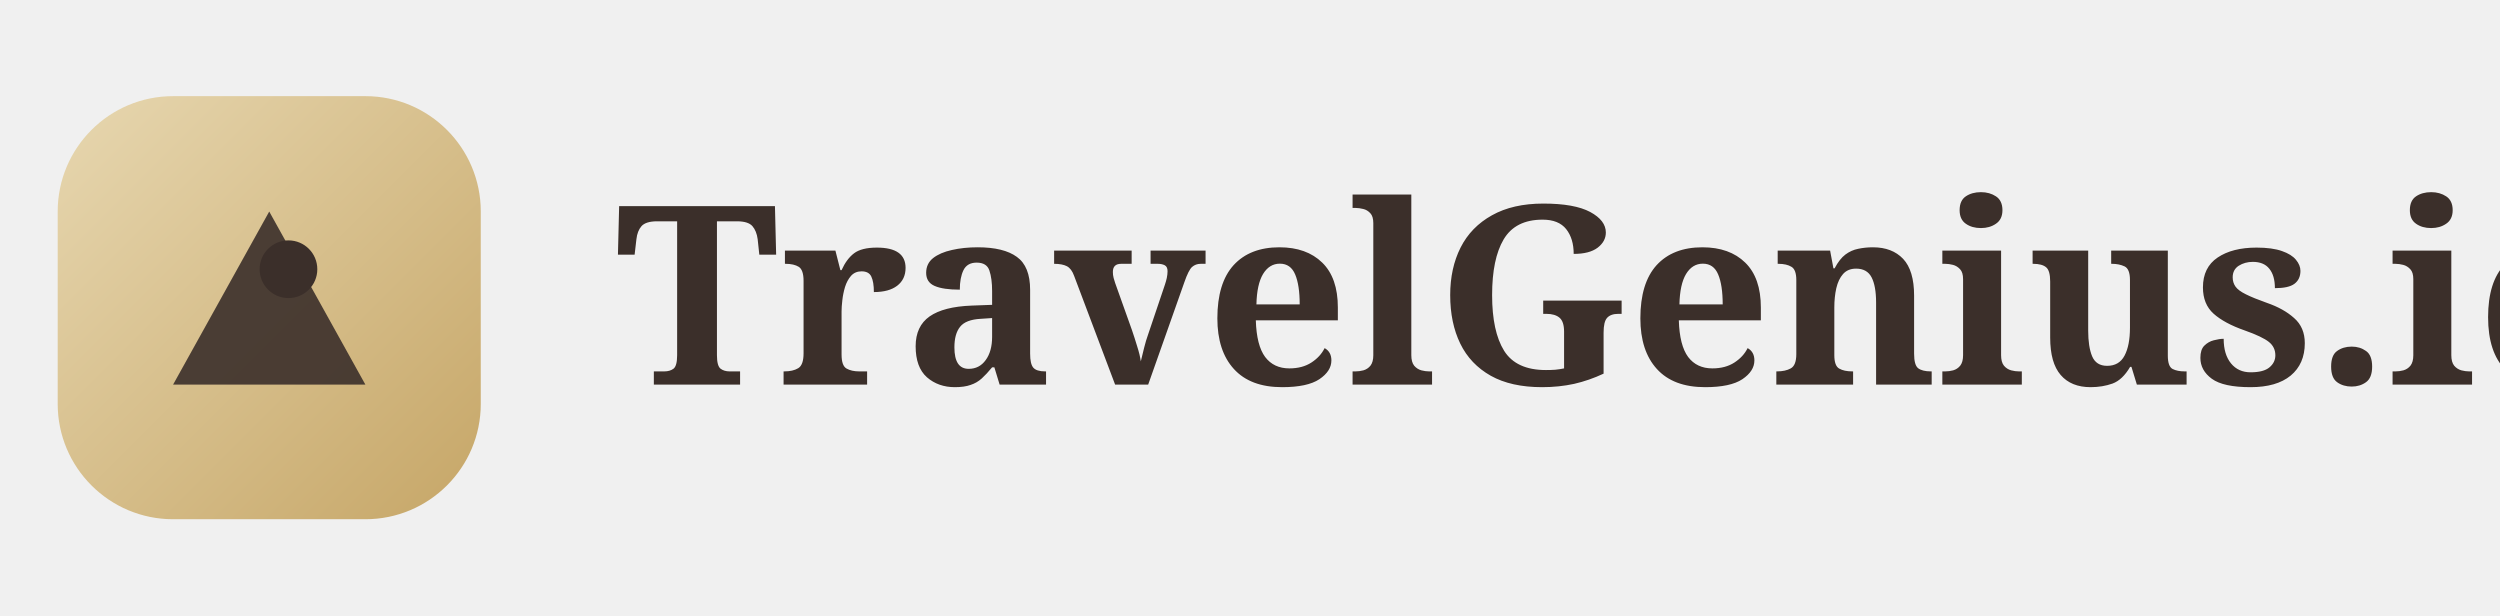
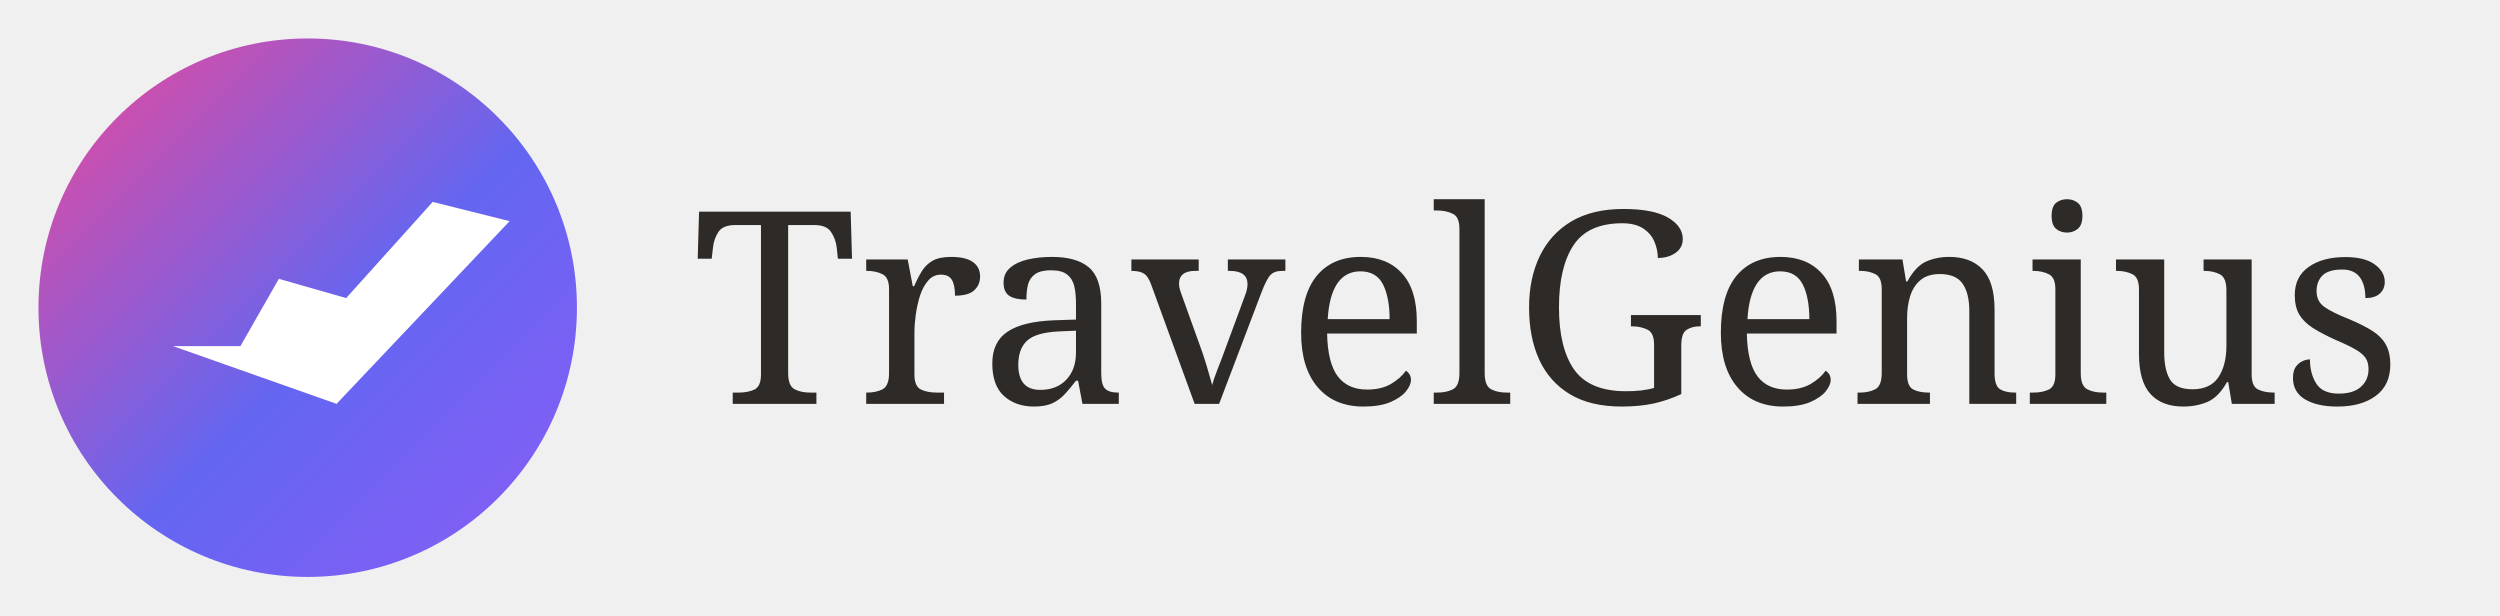
- <svg xmlns="http://www.w3.org/2000/svg" width="260" height="64" viewBox="0 0 260 64">
+ <svg xmlns="http://www.w3.org/2000/svg" viewBox="0 0 260 64" aria-label="TravelGenius">
  <defs>
-     <linearGradient id="g" x1="0" y1="0" x2="1" y2="1">
-       <stop offset="0%" stop-color="#E7D7B0" />
-       <stop offset="100%" stop-color="#C6A667" />
+     <linearGradient id="g" x1="0" x2="1" y1="0" y2="1">
+       <stop offset="0" stop-color="#EC4899" />
+       <stop offset="0.55" stop-color="#6366F1" />
+       <stop offset="1" stop-color="#8B5CF6" />
    </linearGradient>
  </defs>
-   <rect x="6" y="10" width="44" height="44" rx="12" fill="url(#g)" />
-   <path d="M18 40 L28 22 L38 40 Z" fill="#3B2F2A" opacity="0.9" />
-   <circle cx="30" cy="28" r="3" fill="#3B2F2A" />
-   <text x="64" y="40" font-family="Playfair Display, serif" font-size="26" fill="#3B2F2A" font-weight="700">TravelGenius.io</text>
+   <g>
+     <circle cx="32" cy="32" r="28" fill="url(#g)" />
+     <path d="M18 36l17 6 18-19-8-2-9 10-7-2-4 7z" fill="#fff" />
+   </g>
+   <text x="72" y="42" font-family="Georgia,serif" font-size="28" fill="#2E2A27">TravelGenius</text>
</svg>
